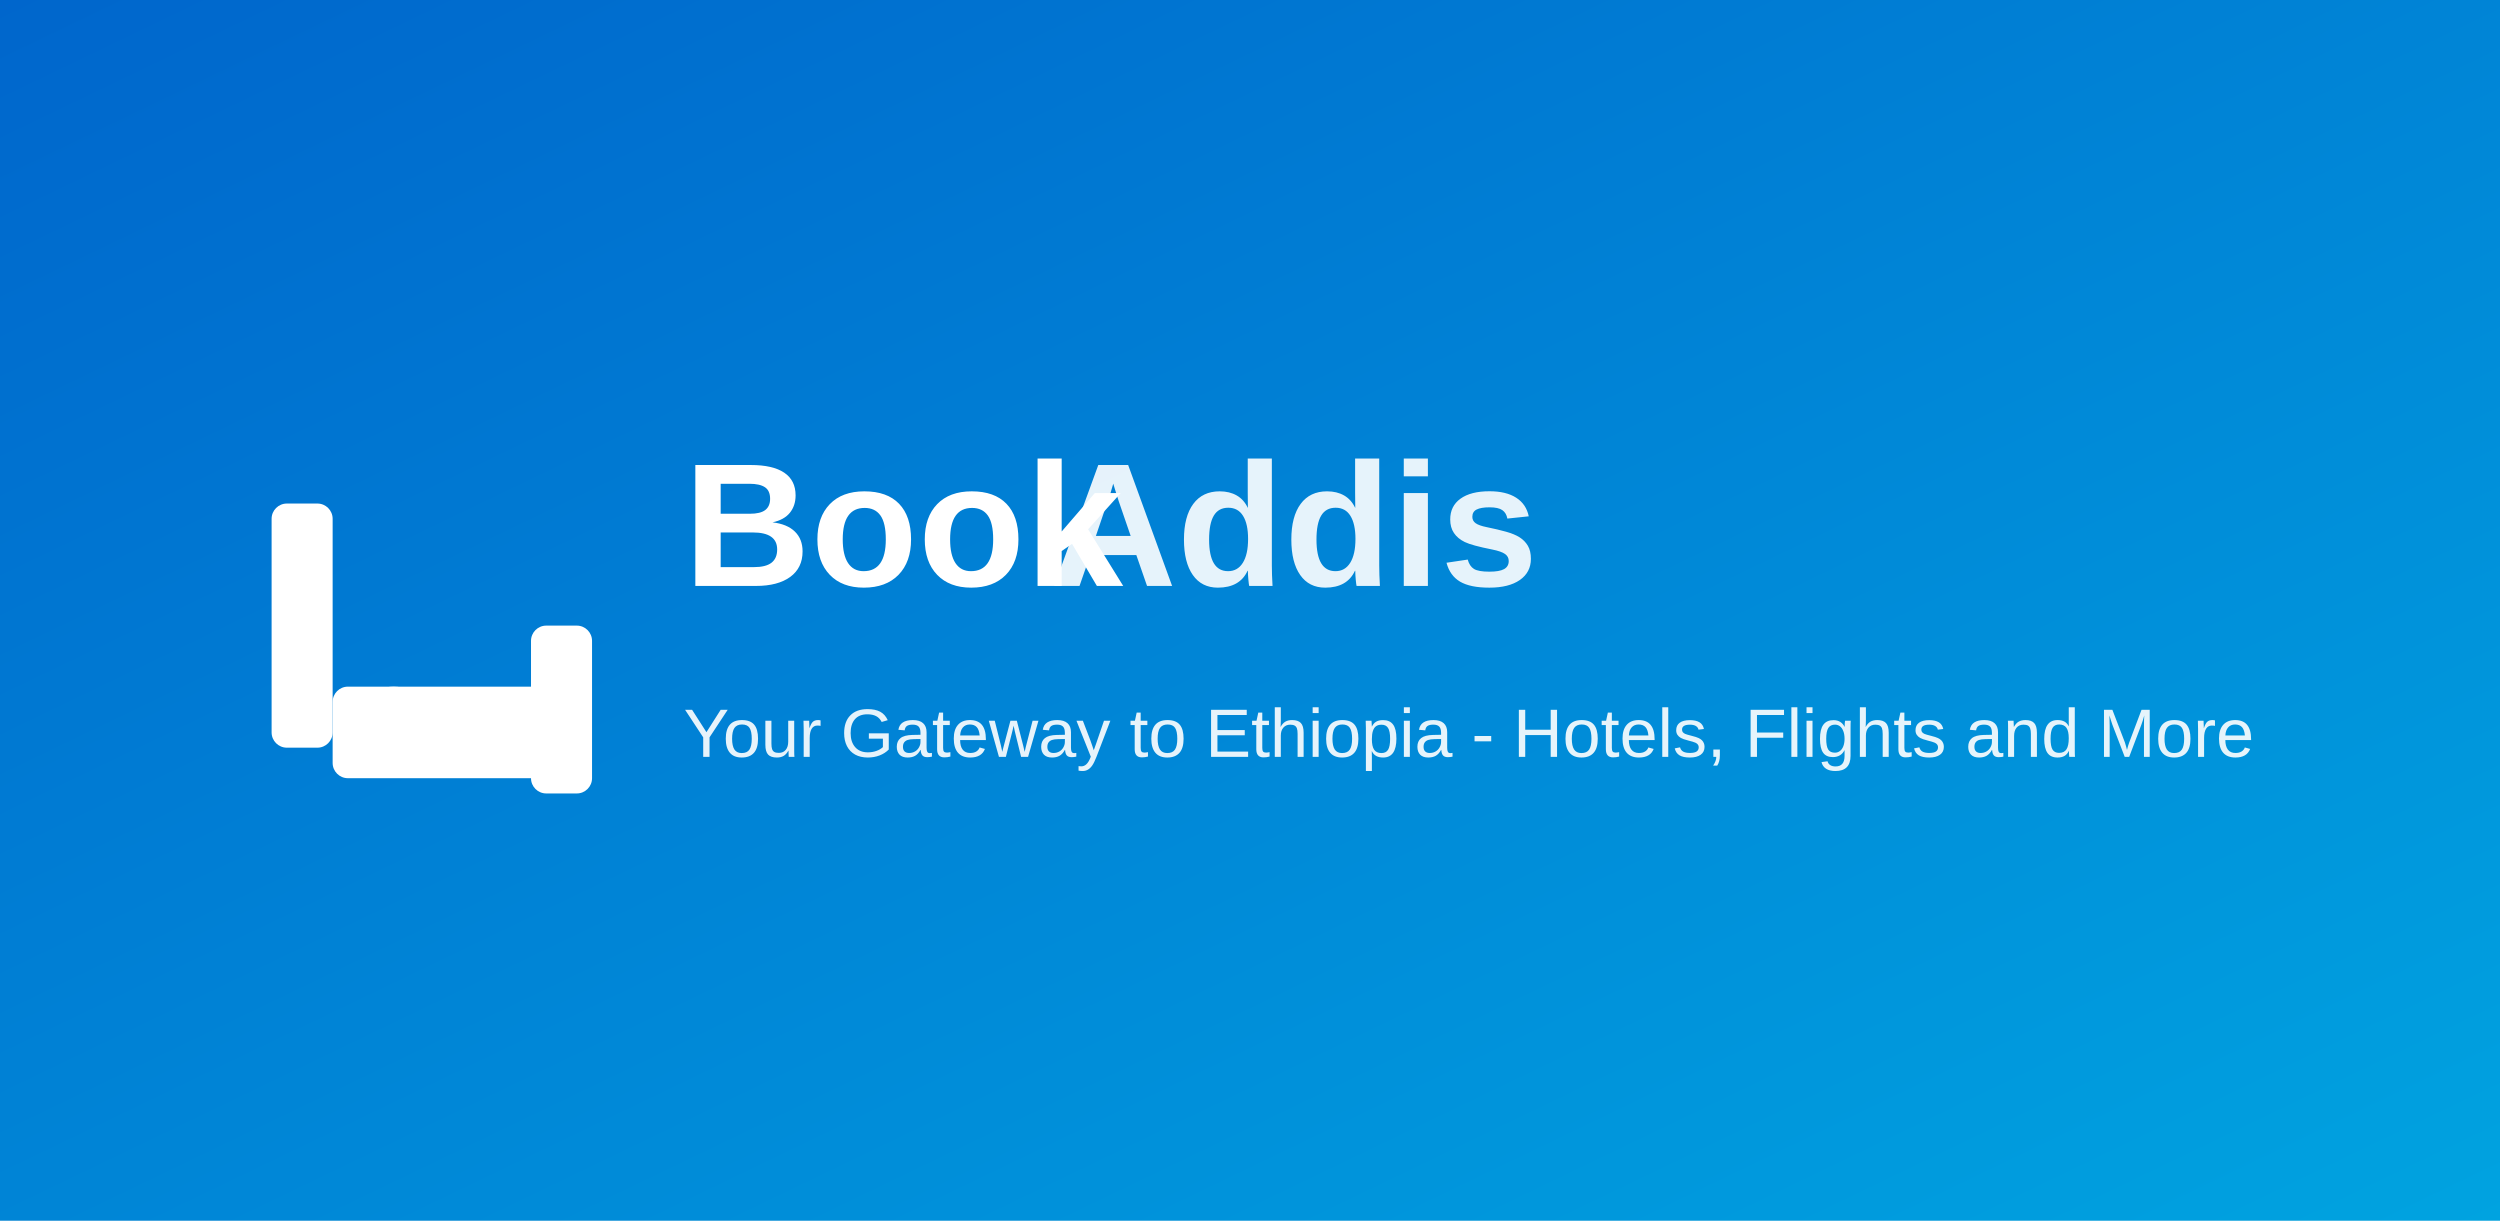
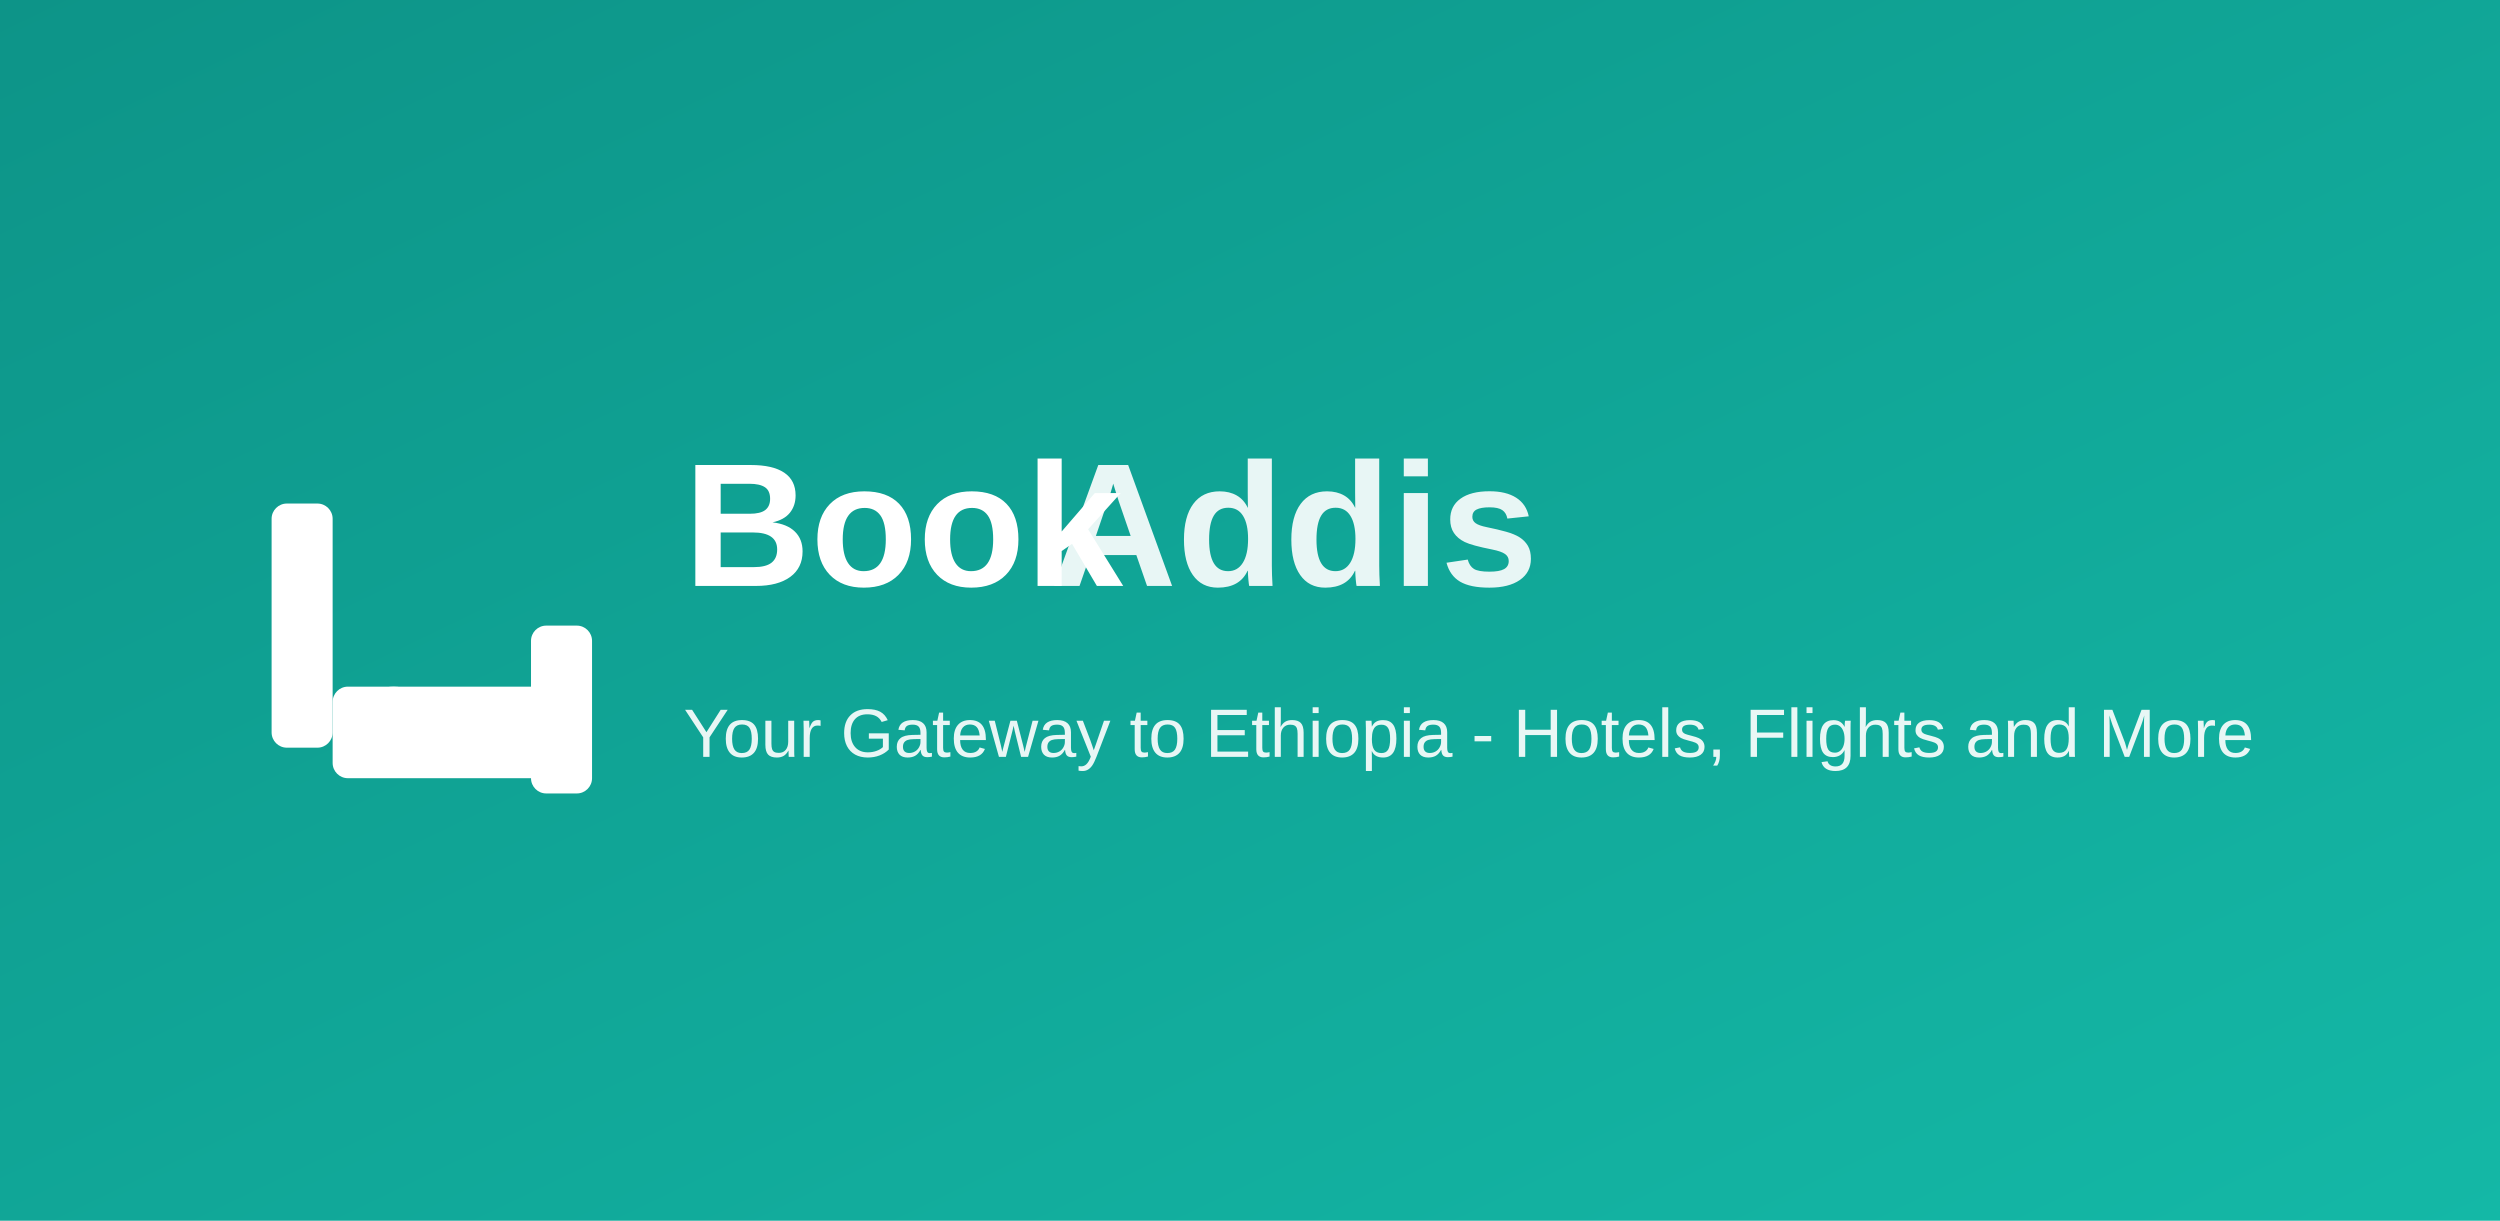
<svg xmlns="http://www.w3.org/2000/svg" width="1024" height="500" viewBox="0 0 1024 500" fill="none">
  <defs>
    <linearGradient id="bg" x1="0%" y1="0%" x2="100%" y2="100%">
-       <stop offset="0%" style="stop-color:#0066CC" />
-       <stop offset="100%" style="stop-color:#00A3E0" />
+       <stop offset="0%" style="stop-color:#0D9488" />
+       <stop offset="100%" style="stop-color:#14B8A6" />
    </linearGradient>
  </defs>
  <rect width="1024" height="500" fill="url(#bg)" />
  <g transform="translate(80, 150) scale(3.125)">
    <rect x="10" y="18" width="8" height="32" rx="2" fill="white" />
    <rect x="18" y="42" width="28" height="12" rx="2" fill="white" />
    <rect x="44" y="34" width="8" height="22" rx="2" fill="white" />
    <rect x="20" y="44" width="12" height="8" rx="3" fill="white" />
    <circle cx="26" cy="47" r="5" fill="white" />
  </g>
  <text x="280" y="240" font-family="Arial, sans-serif" font-size="72" font-weight="800" fill="white">Book</text>
  <text x="430" y="240" font-family="Arial, sans-serif" font-size="72" font-weight="800" fill="rgba(255,255,255,0.9)">Addis</text>
  <text x="280" y="310" font-family="Arial, sans-serif" font-size="28" font-weight="500" fill="rgba(255,255,255,0.9)">Your Gateway to Ethiopia - Hotels, Flights and More</text>
</svg>
